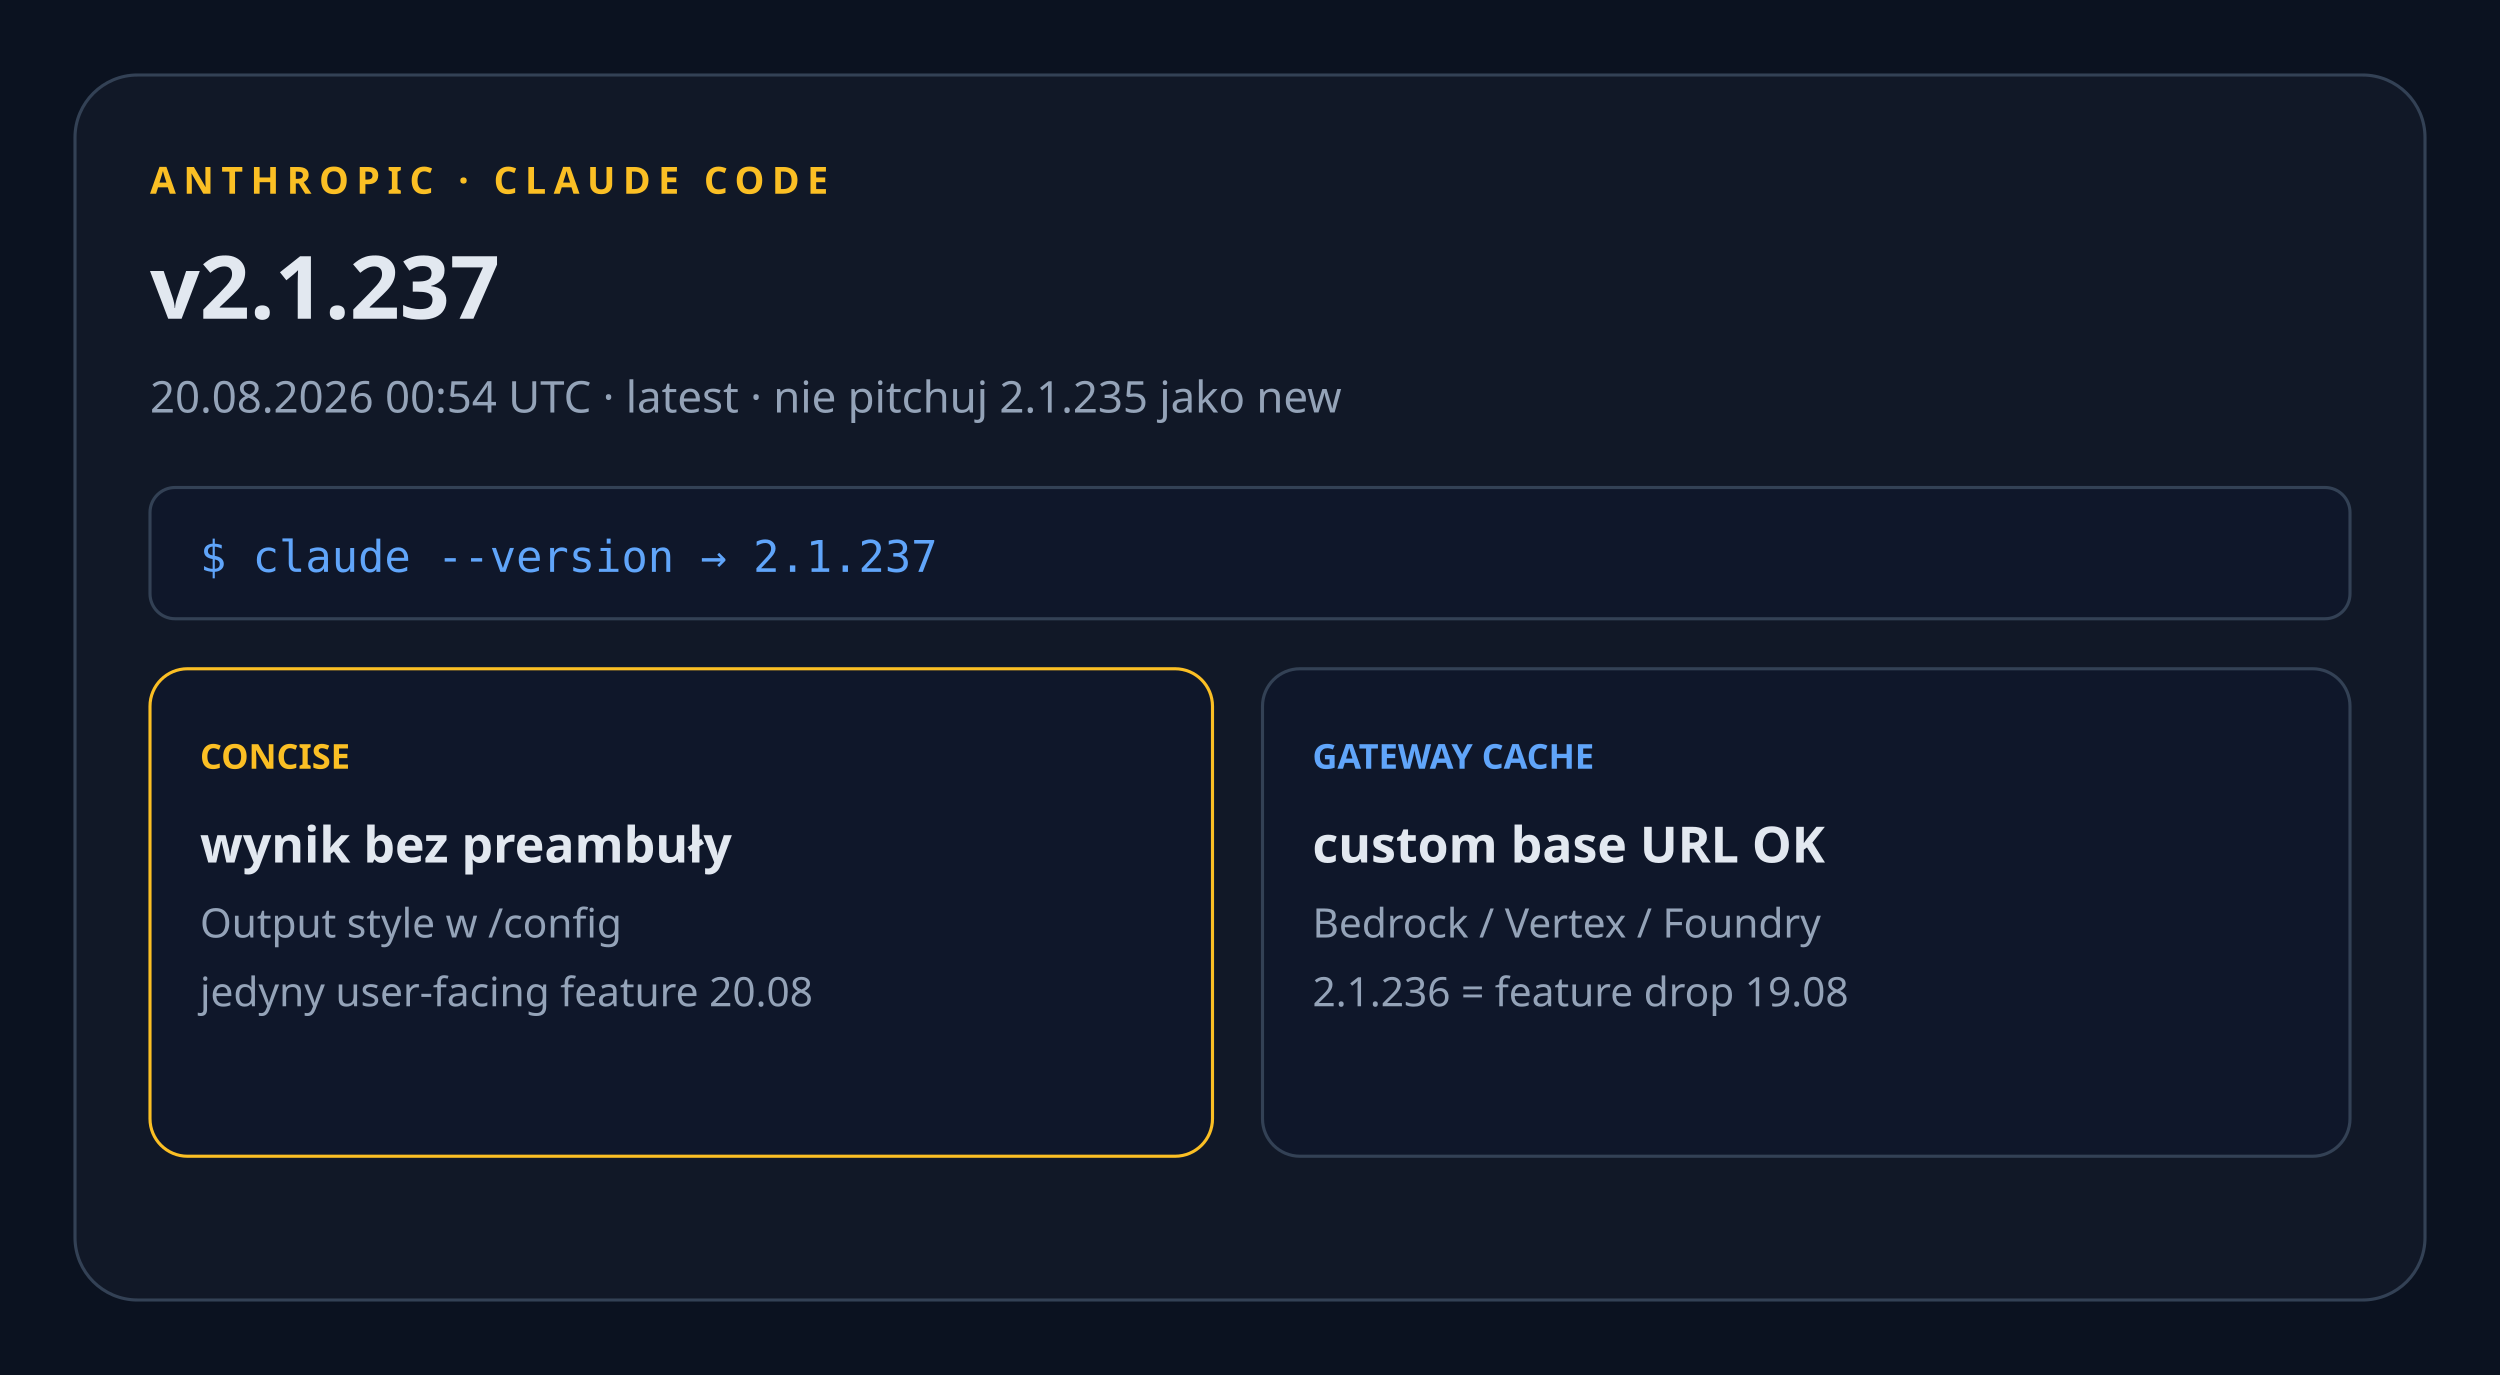
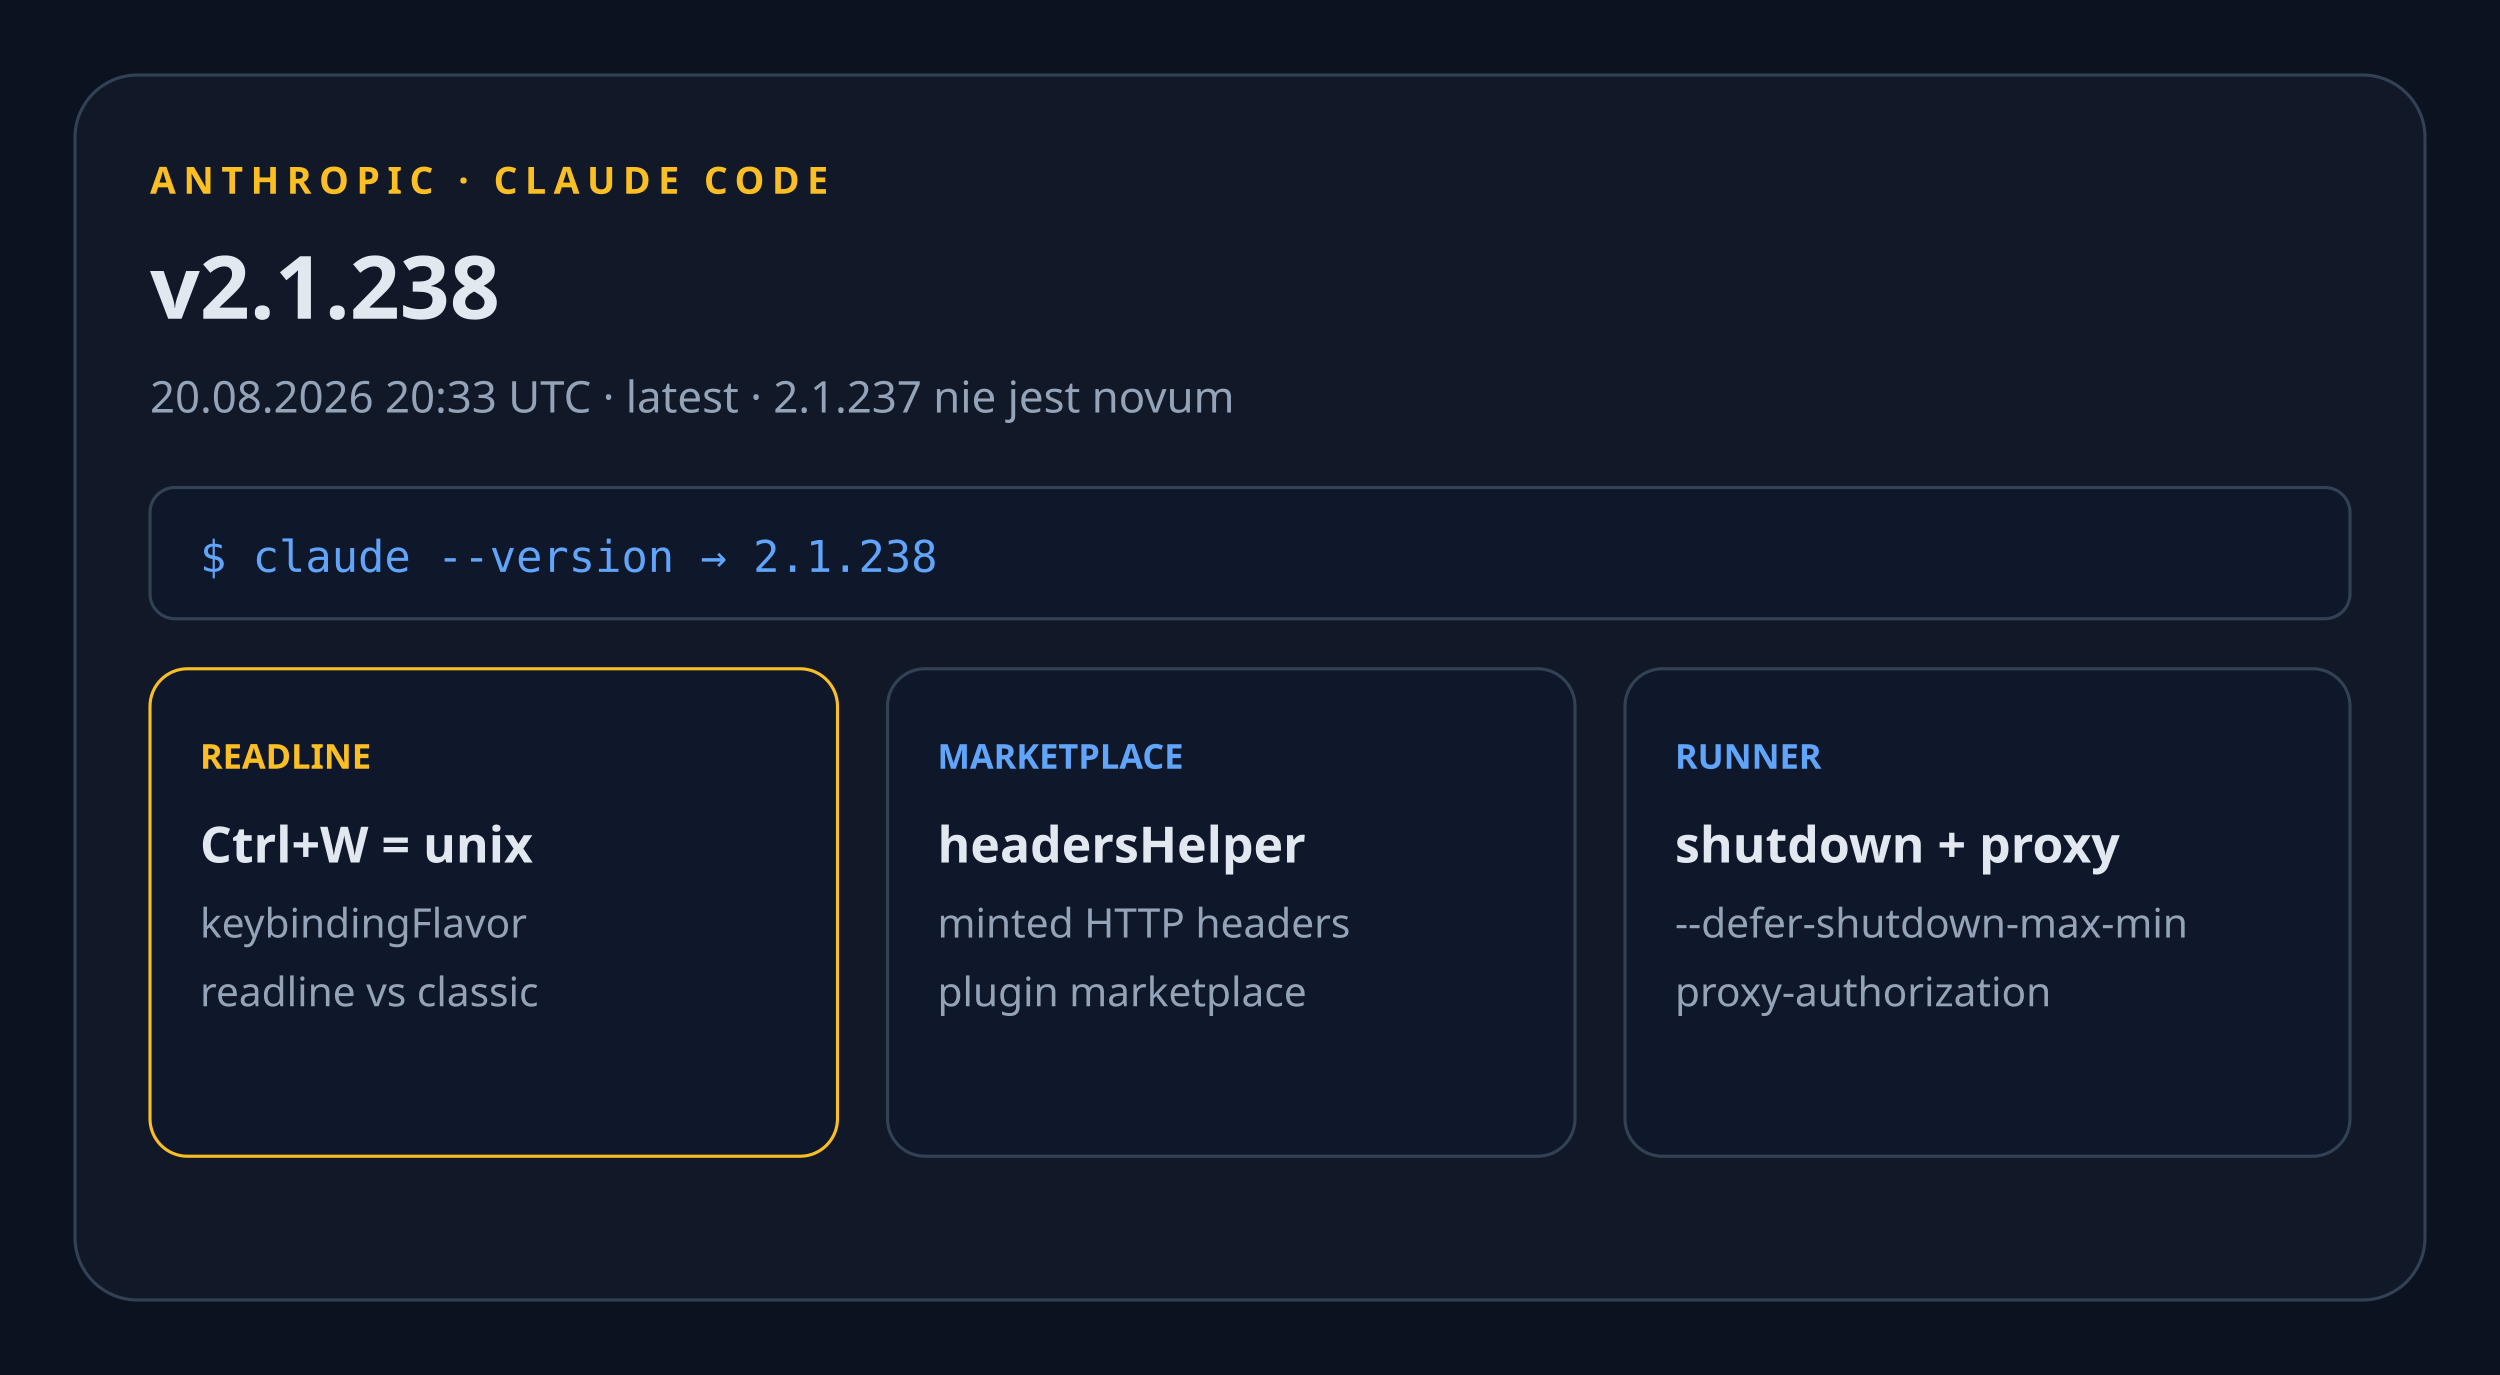
- <svg xmlns="http://www.w3.org/2000/svg" width="800" height="440" viewBox="0 0 800 440" role="img" aria-label="Claude Code 2.1.237 — Concise + gateway cache">
+ <svg xmlns="http://www.w3.org/2000/svg" width="800" height="440" viewBox="0 0 800 440" role="img" aria-label="Claude Code 2.1.238 — readline, headersHelper, runner">
  <rect width="800" height="440" fill="#0b1220" />
  <rect x="24" y="24" width="752" height="392" rx="20" fill="#111827" stroke="#334155" />
  <text x="48" y="62" fill="#fbbf24" font-family="ui-sans-serif,system-ui,sans-serif" font-size="12" font-weight="800" letter-spacing="2.4">ANTHROPIC · CLAUDE CODE</text>
-   <text x="48" y="102" fill="#e2e8f0" font-family="ui-sans-serif,system-ui,sans-serif" font-size="28" font-weight="700">v2.1.237</text>
-   <text x="48" y="132" fill="#94a3b8" font-family="ui-sans-serif,system-ui,sans-serif" font-size="14">20.08.2026 00:54 UTC · latest · nie pitchuj 2.1.235 jako new</text>
+   <text x="48" y="102" fill="#e2e8f0" font-family="ui-sans-serif,system-ui,sans-serif" font-size="28" font-weight="700">v2.1.238</text>
+   <text x="48" y="132" fill="#94a3b8" font-family="ui-sans-serif,system-ui,sans-serif" font-size="14">20.08.2026 20:33 UTC · latest · 2.1.237 nie jest novum</text>
  <rect x="48" y="156" width="704" height="42" rx="8" fill="#0f172a" stroke="#334155" />
-   <text x="64" y="183" fill="#60a5fa" font-family="ui-monospace,monospace" font-size="14">$ claude --version   →   2.1.237</text>
-   <rect x="48" y="214" width="340" height="156" rx="12" fill="#0f172a" stroke="#fbbf24" />
-   <text x="64" y="246" fill="#fbbf24" font-family="ui-sans-serif,system-ui,sans-serif" font-size="11" font-weight="800">CONCISE</text>
-   <text x="64" y="276" fill="#e2e8f0" font-family="ui-sans-serif,system-ui,sans-serif" font-size="16" font-weight="600">wynik bez preambuły</text>
-   <text x="64" y="300" fill="#94a3b8" font-family="ui-sans-serif,system-ui,sans-serif" font-size="13">Output style w /config</text>
-   <text x="64" y="322" fill="#94a3b8" font-family="ui-sans-serif,system-ui,sans-serif" font-size="13">jedyny user-facing feature 20.08</text>
-   <rect x="404" y="214" width="348" height="156" rx="12" fill="#0f172a" stroke="#334155" />
-   <text x="420" y="246" fill="#60a5fa" font-family="ui-sans-serif,system-ui,sans-serif" font-size="11" font-weight="800">GATEWAY CACHE</text>
-   <text x="420" y="276" fill="#e2e8f0" font-family="ui-sans-serif,system-ui,sans-serif" font-size="16" font-weight="600">custom base URL OK</text>
-   <text x="420" y="300" fill="#94a3b8" font-family="ui-sans-serif,system-ui,sans-serif" font-size="13">Bedrock / Vertex / Foundry</text>
-   <text x="420" y="322" fill="#94a3b8" font-family="ui-sans-serif,system-ui,sans-serif" font-size="13">2.1.236 = feature drop 19.08</text>
+   <text x="64" y="183" fill="#60a5fa" font-family="ui-monospace,monospace" font-size="14">$ claude --version   →   2.1.238</text>
+   <rect x="48" y="214" width="220" height="156" rx="12" fill="#0f172a" stroke="#fbbf24" />
+   <text x="64" y="246" fill="#fbbf24" font-family="ui-sans-serif,system-ui,sans-serif" font-size="11" font-weight="800">READLINE</text>
+   <text x="64" y="276" fill="#e2e8f0" font-family="ui-sans-serif,system-ui,sans-serif" font-size="16" font-weight="600">Ctrl+W = unix</text>
+   <text x="64" y="300" fill="#94a3b8" font-family="ui-sans-serif,system-ui,sans-serif" font-size="13">keybindingFlavor</text>
+   <text x="64" y="322" fill="#94a3b8" font-family="ui-sans-serif,system-ui,sans-serif" font-size="13">readline vs classic</text>
+   <rect x="284" y="214" width="220" height="156" rx="12" fill="#0f172a" stroke="#334155" />
+   <text x="300" y="246" fill="#60a5fa" font-family="ui-sans-serif,system-ui,sans-serif" font-size="11" font-weight="800">MARKETPLACE</text>
+   <text x="300" y="276" fill="#e2e8f0" font-family="ui-sans-serif,system-ui,sans-serif" font-size="16" font-weight="600">headersHelper</text>
+   <text x="300" y="300" fill="#94a3b8" font-family="ui-sans-serif,system-ui,sans-serif" font-size="13">minted HTTP headers</text>
+   <text x="300" y="322" fill="#94a3b8" font-family="ui-sans-serif,system-ui,sans-serif" font-size="13">plugin marketplace</text>
+   <rect x="520" y="214" width="232" height="156" rx="12" fill="#0f172a" stroke="#334155" />
+   <text x="536" y="246" fill="#60a5fa" font-family="ui-sans-serif,system-ui,sans-serif" font-size="11" font-weight="800">RUNNER</text>
+   <text x="536" y="276" fill="#e2e8f0" font-family="ui-sans-serif,system-ui,sans-serif" font-size="16" font-weight="600">shutdown + proxy</text>
+   <text x="536" y="300" fill="#94a3b8" font-family="ui-sans-serif,system-ui,sans-serif" font-size="13">--defer-shutdown-max-min</text>
+   <text x="536" y="322" fill="#94a3b8" font-family="ui-sans-serif,system-ui,sans-serif" font-size="13">proxy-authorization</text>
</svg>
